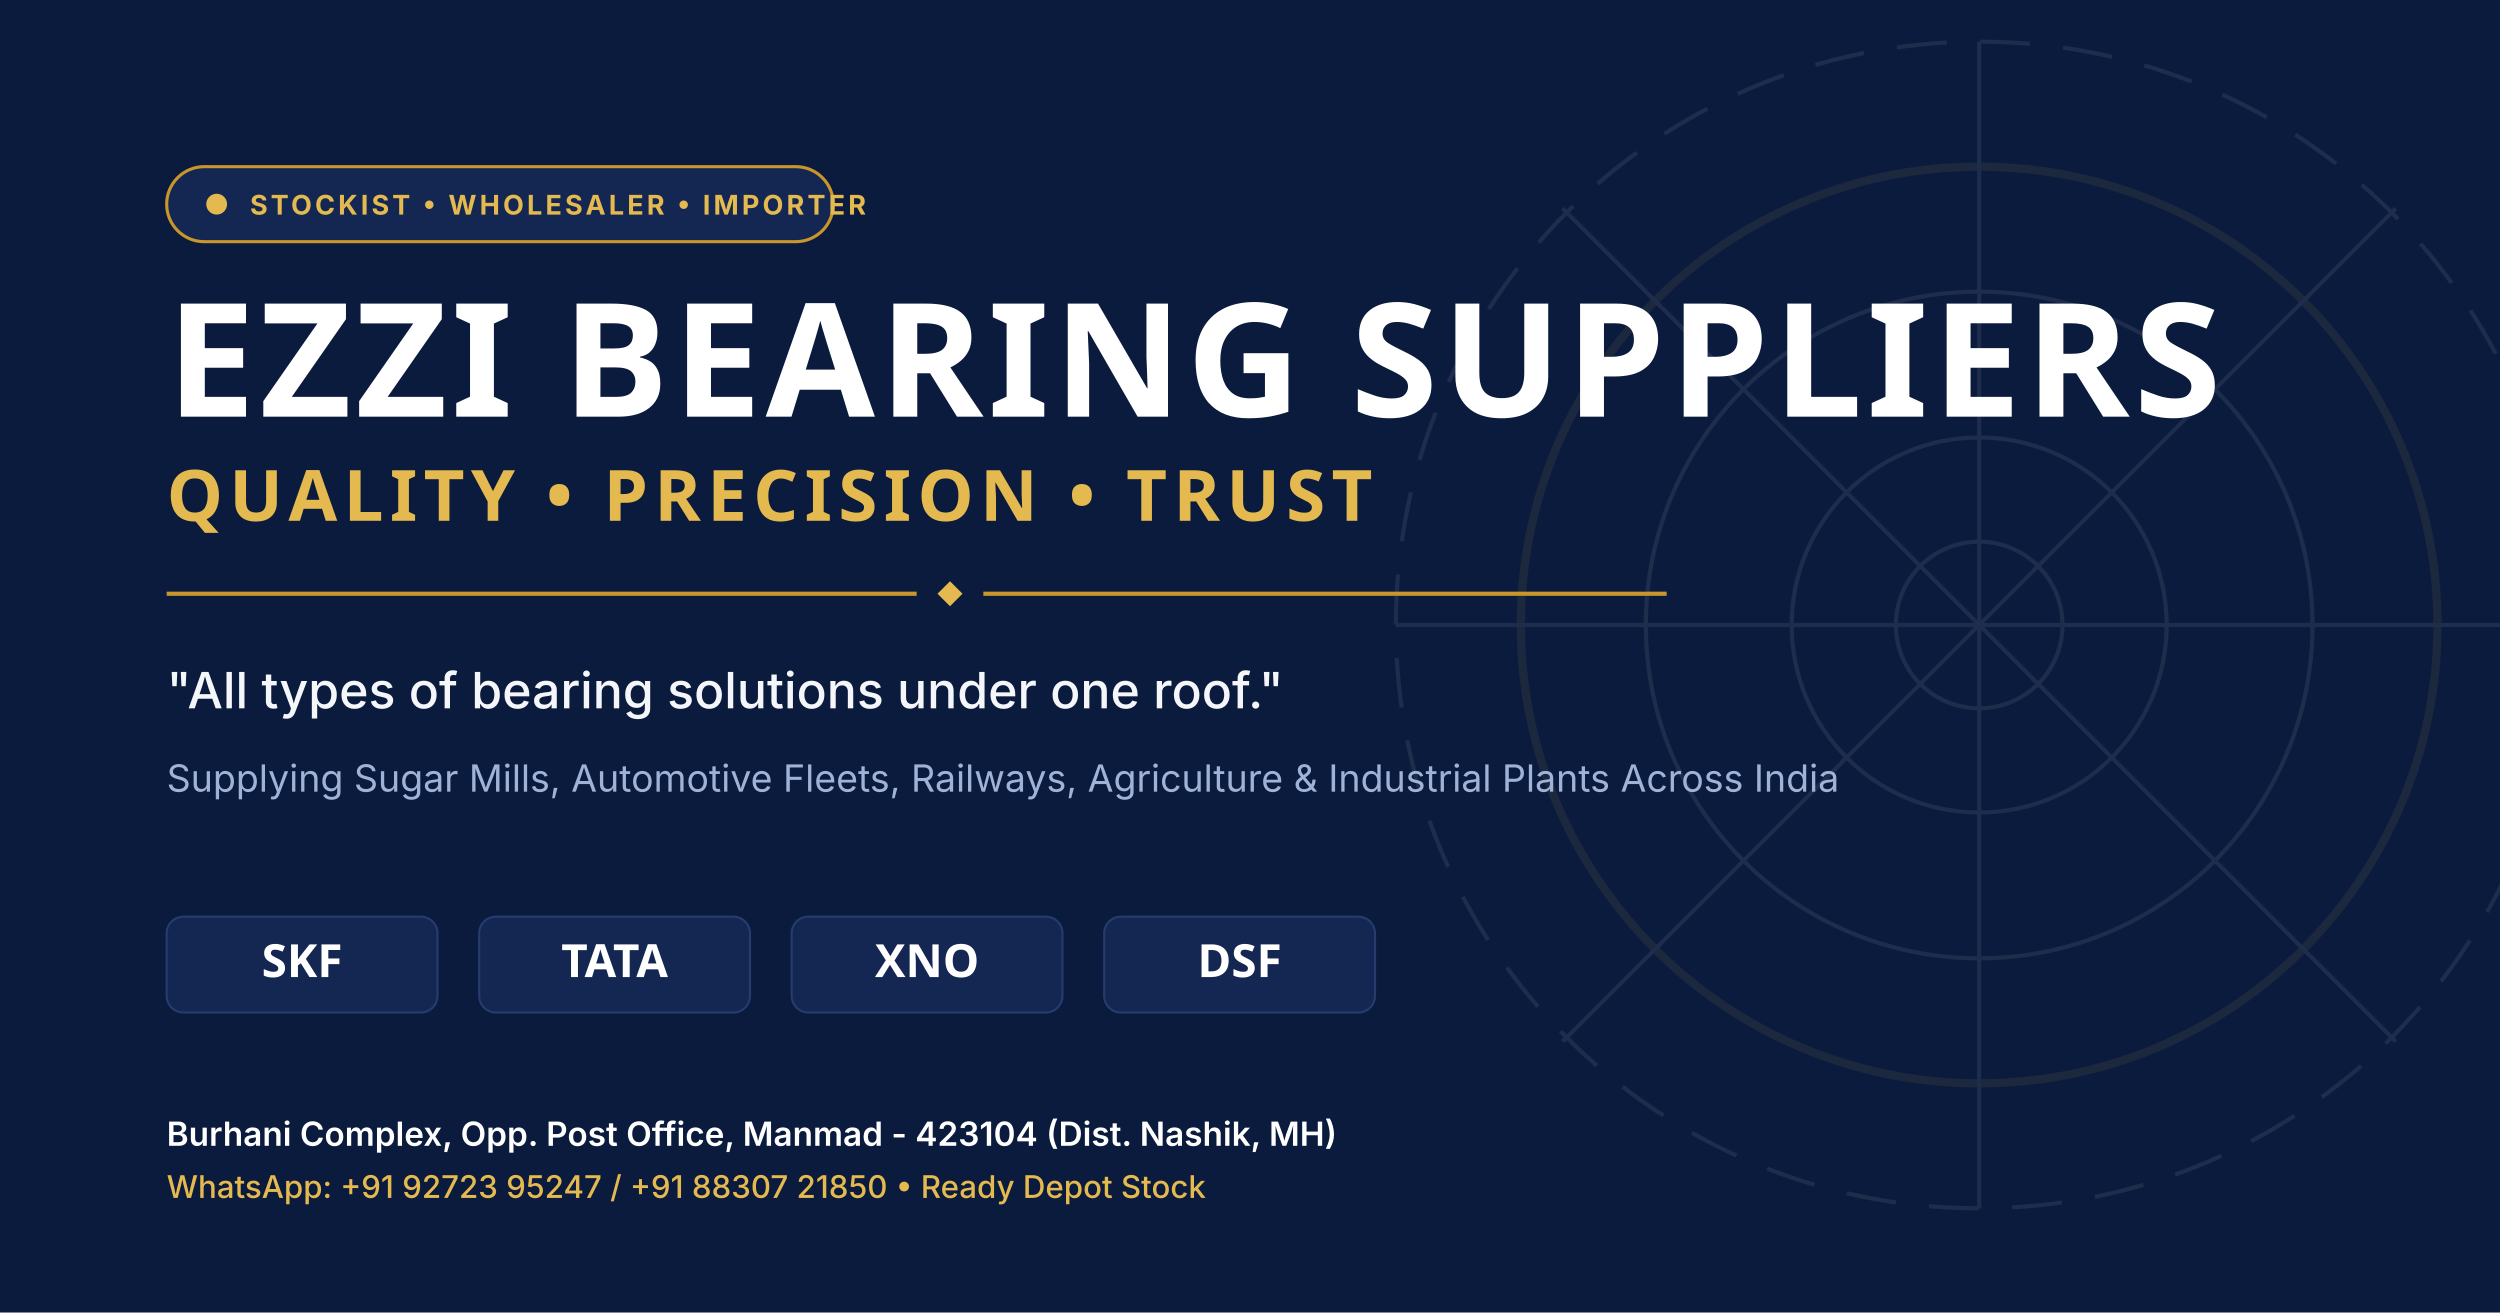
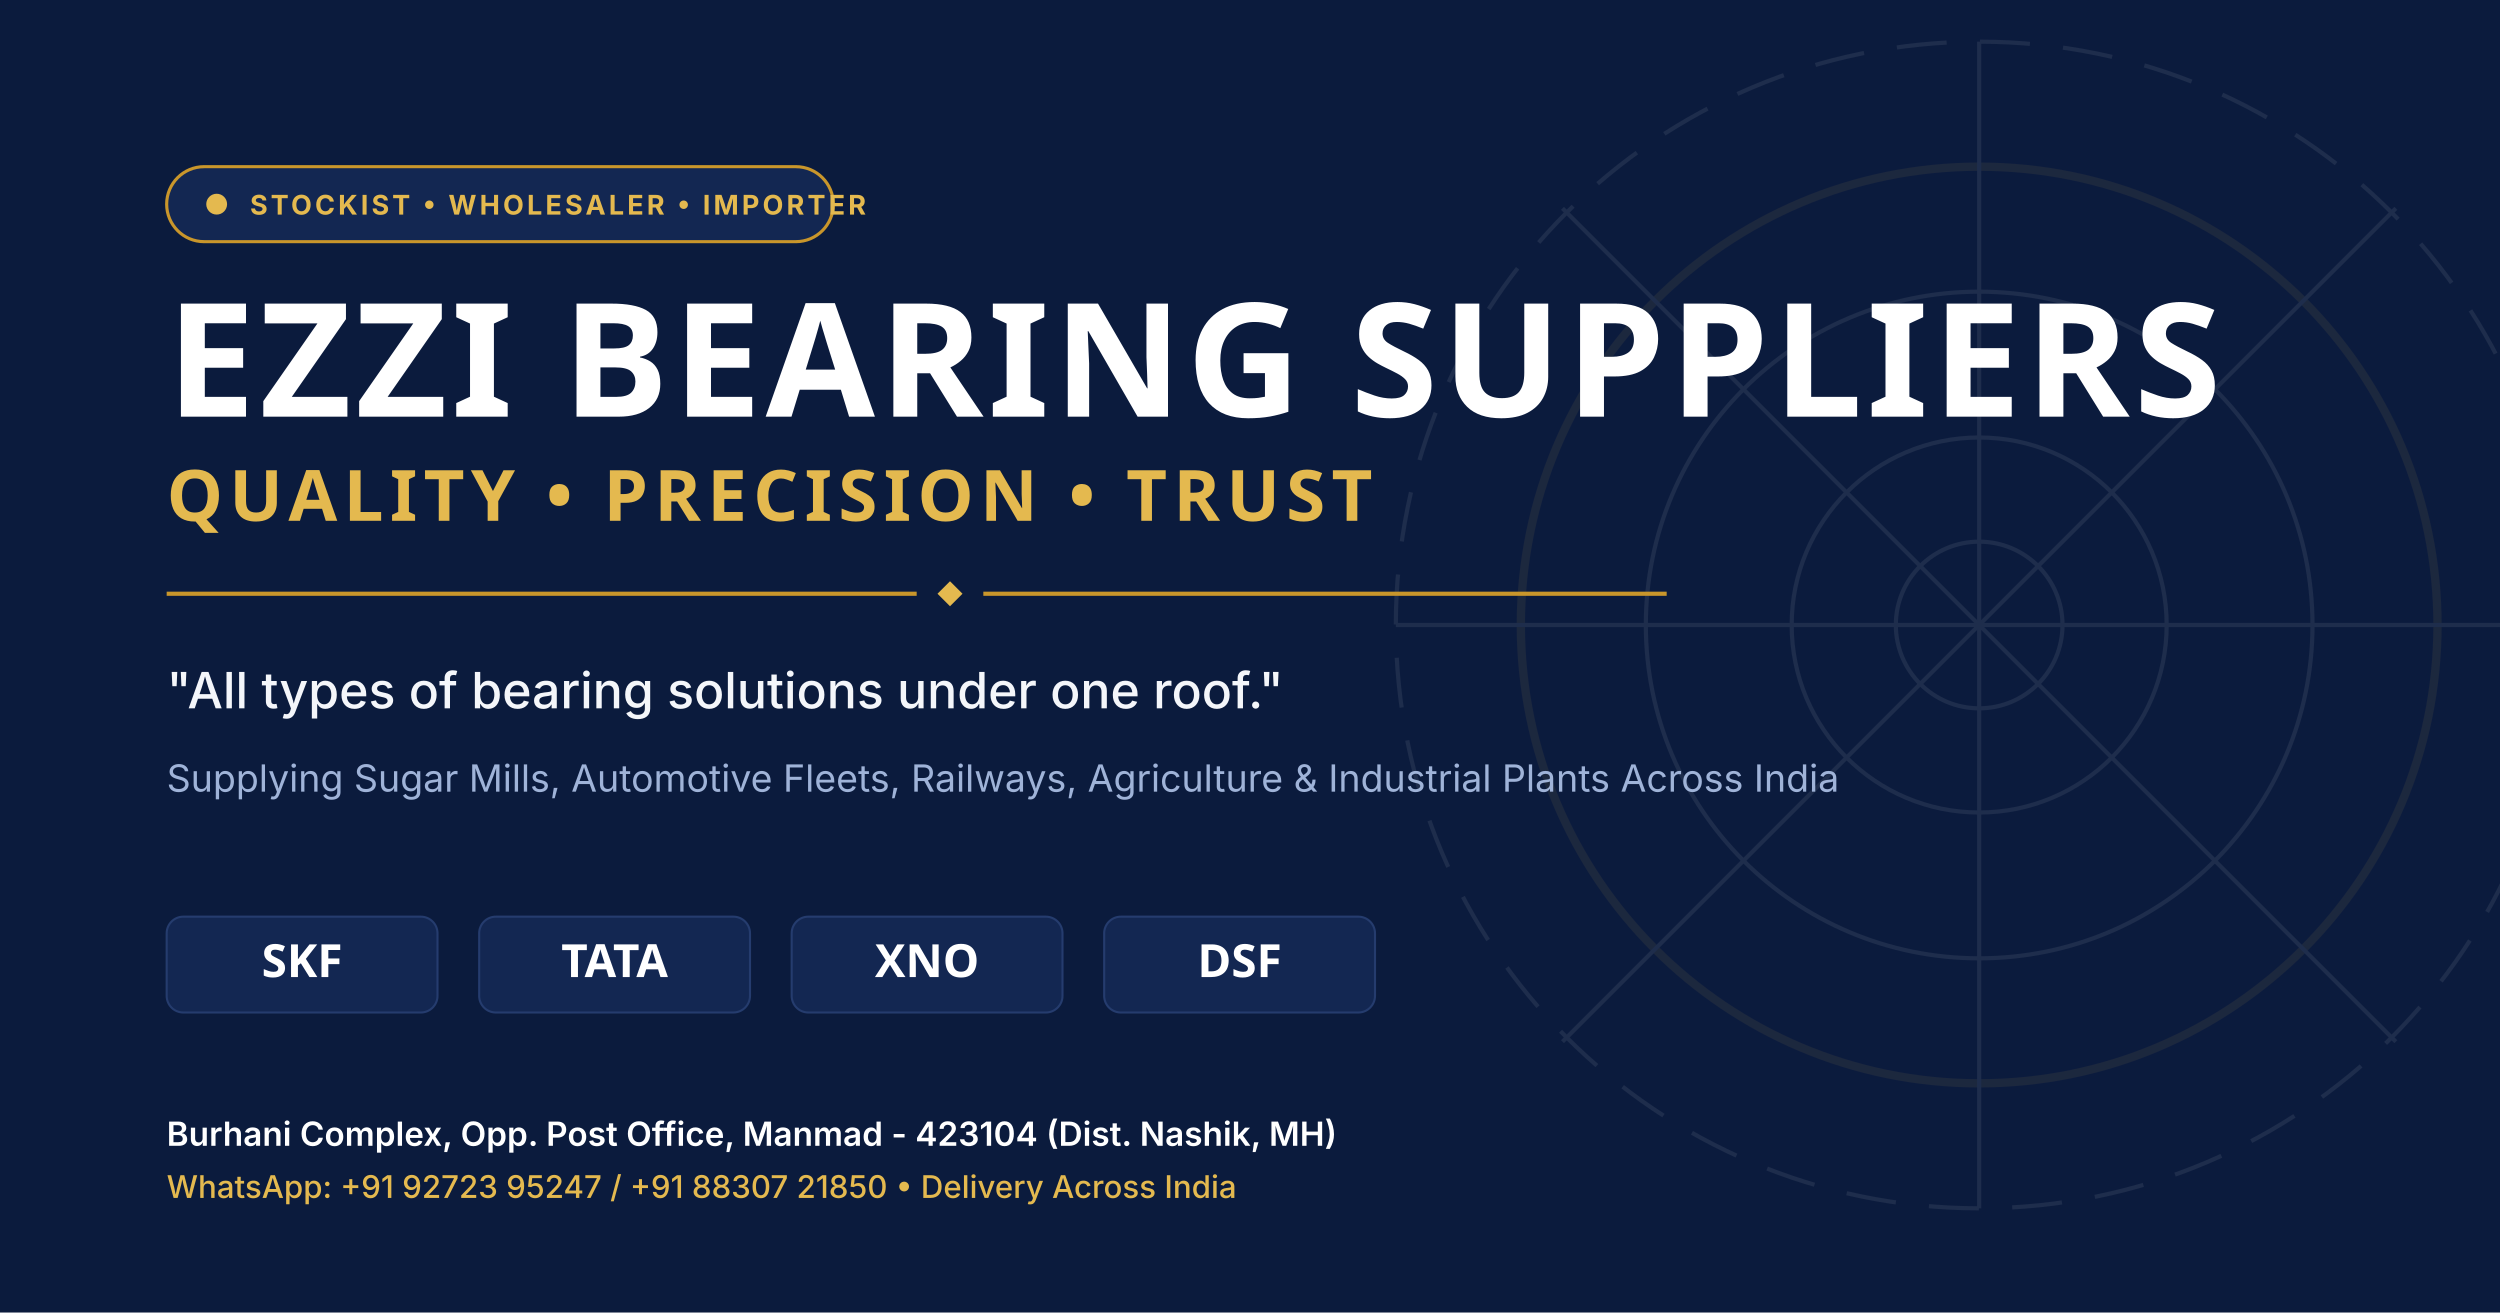
<svg xmlns="http://www.w3.org/2000/svg" viewBox="0 0 1200 630" width="1200" height="630" fill="none">
  <rect width="1200" height="630" fill="#0B1B3D" />
  <g opacity="0.08" stroke="#FFFFFF" stroke-width="2" fill="none" transform="translate(750, 100)">
    <circle cx="200" cy="200" r="280" stroke-dasharray="24 16" />
    <circle cx="200" cy="200" r="220" stroke="#E4B94F" stroke-width="4" />
    <circle cx="200" cy="200" r="160" />
    <circle cx="200" cy="200" r="90" />
    <circle cx="200" cy="200" r="40" />
    <line x1="200" y1="-80" x2="200" y2="480" />
    <line x1="-80" y1="200" x2="480" y2="200" />
    <line x1="0" y1="0" x2="400" y2="400" />
    <line x1="0" y1="400" x2="400" y2="0" />
  </g>
  <g transform="translate(80, 80)">
    <rect width="320" height="36" rx="18" fill="#132752" stroke="#C9962B" stroke-width="1.5" />
    <circle cx="24" cy="18" r="5" fill="#E4B94F" />
    <text x="40" y="23" font-family="'Inter', sans-serif" font-size="13" font-weight="700" fill="#E4B94F" letter-spacing="1.5">
      STOCKIST • WHOLESALER • IMPORTER
    </text>
  </g>
  <text x="80" y="200" font-family="'Barlow Condensed', 'Oswald', sans-serif" font-size="76" font-weight="900" fill="#FFFFFF" letter-spacing="2">
    EZZI BEARING SUPPLIERS
  </text>
  <text x="80" y="250" font-family="'Barlow Condensed', sans-serif" font-size="34" font-weight="700" fill="#E4B94F" letter-spacing="3">
    QUALITY • PRECISION • TRUST
  </text>
  <line x1="80" y1="285" x2="440" y2="285" stroke="#C9962B" stroke-width="2" />
  <polygon points="450,285 456,279 462,285 456,291" fill="#E4B94F" />
  <line x1="472" y1="285" x2="800" y2="285" stroke="#C9962B" stroke-width="2" />
  <text x="80" y="340" font-family="'Inter', sans-serif" font-size="24" font-weight="500" fill="#F4F6FA">
    "All types of bearing solutions under one roof."
  </text>
  <text x="80" y="380" font-family="'Inter', sans-serif" font-size="18" font-weight="400" fill="#9FB3D8">
    Supplying Sugar Mills, Automotive Fleets, Railways, Agriculture &amp; Industrial Plants Across India
  </text>
  <g transform="translate(80, 440)">
    <rect x="0" y="0" width="130" height="46" rx="8" fill="#132752" stroke="#253C6E" />
    <text x="65" y="29" font-family="'Barlow Condensed', sans-serif" font-size="22" font-weight="800" fill="#FFFFFF" text-anchor="middle">SKF</text>
    <rect x="150" y="0" width="130" height="46" rx="8" fill="#132752" stroke="#253C6E" />
    <text x="215" y="29" font-family="'Barlow Condensed', sans-serif" font-size="22" font-weight="800" fill="#FFFFFF" text-anchor="middle">TATA</text>
    <rect x="300" y="0" width="130" height="46" rx="8" fill="#132752" stroke="#253C6E" />
    <text x="365" y="29" font-family="'Barlow Condensed', sans-serif" font-size="22" font-weight="800" fill="#FFFFFF" text-anchor="middle">XNO</text>
    <rect x="450" y="0" width="130" height="46" rx="8" fill="#132752" stroke="#253C6E" />
    <text x="515" y="29" font-family="'Barlow Condensed', sans-serif" font-size="22" font-weight="800" fill="#FFFFFF" text-anchor="middle">DSF</text>
  </g>
  <g transform="translate(80, 550)">
    <text x="0" y="0" font-family="'Inter', sans-serif" font-size="16" font-weight="600" fill="#FFFFFF">
      Burhani Complex, Opp. Post Office, Manmad - 423104 (Dist. Nashik, MH)
    </text>
    <text x="0" y="25" font-family="'Inter', sans-serif" font-size="15" font-weight="500" fill="#E4B94F">
-       WhatsApp: +91 92723 95247 / +91 88307 21850 • Ready Depot Stock
+       WhatsApp: +91 92723 95247 / +91 88307 21850 • Delivery Across India
    </text>
  </g>
</svg>
